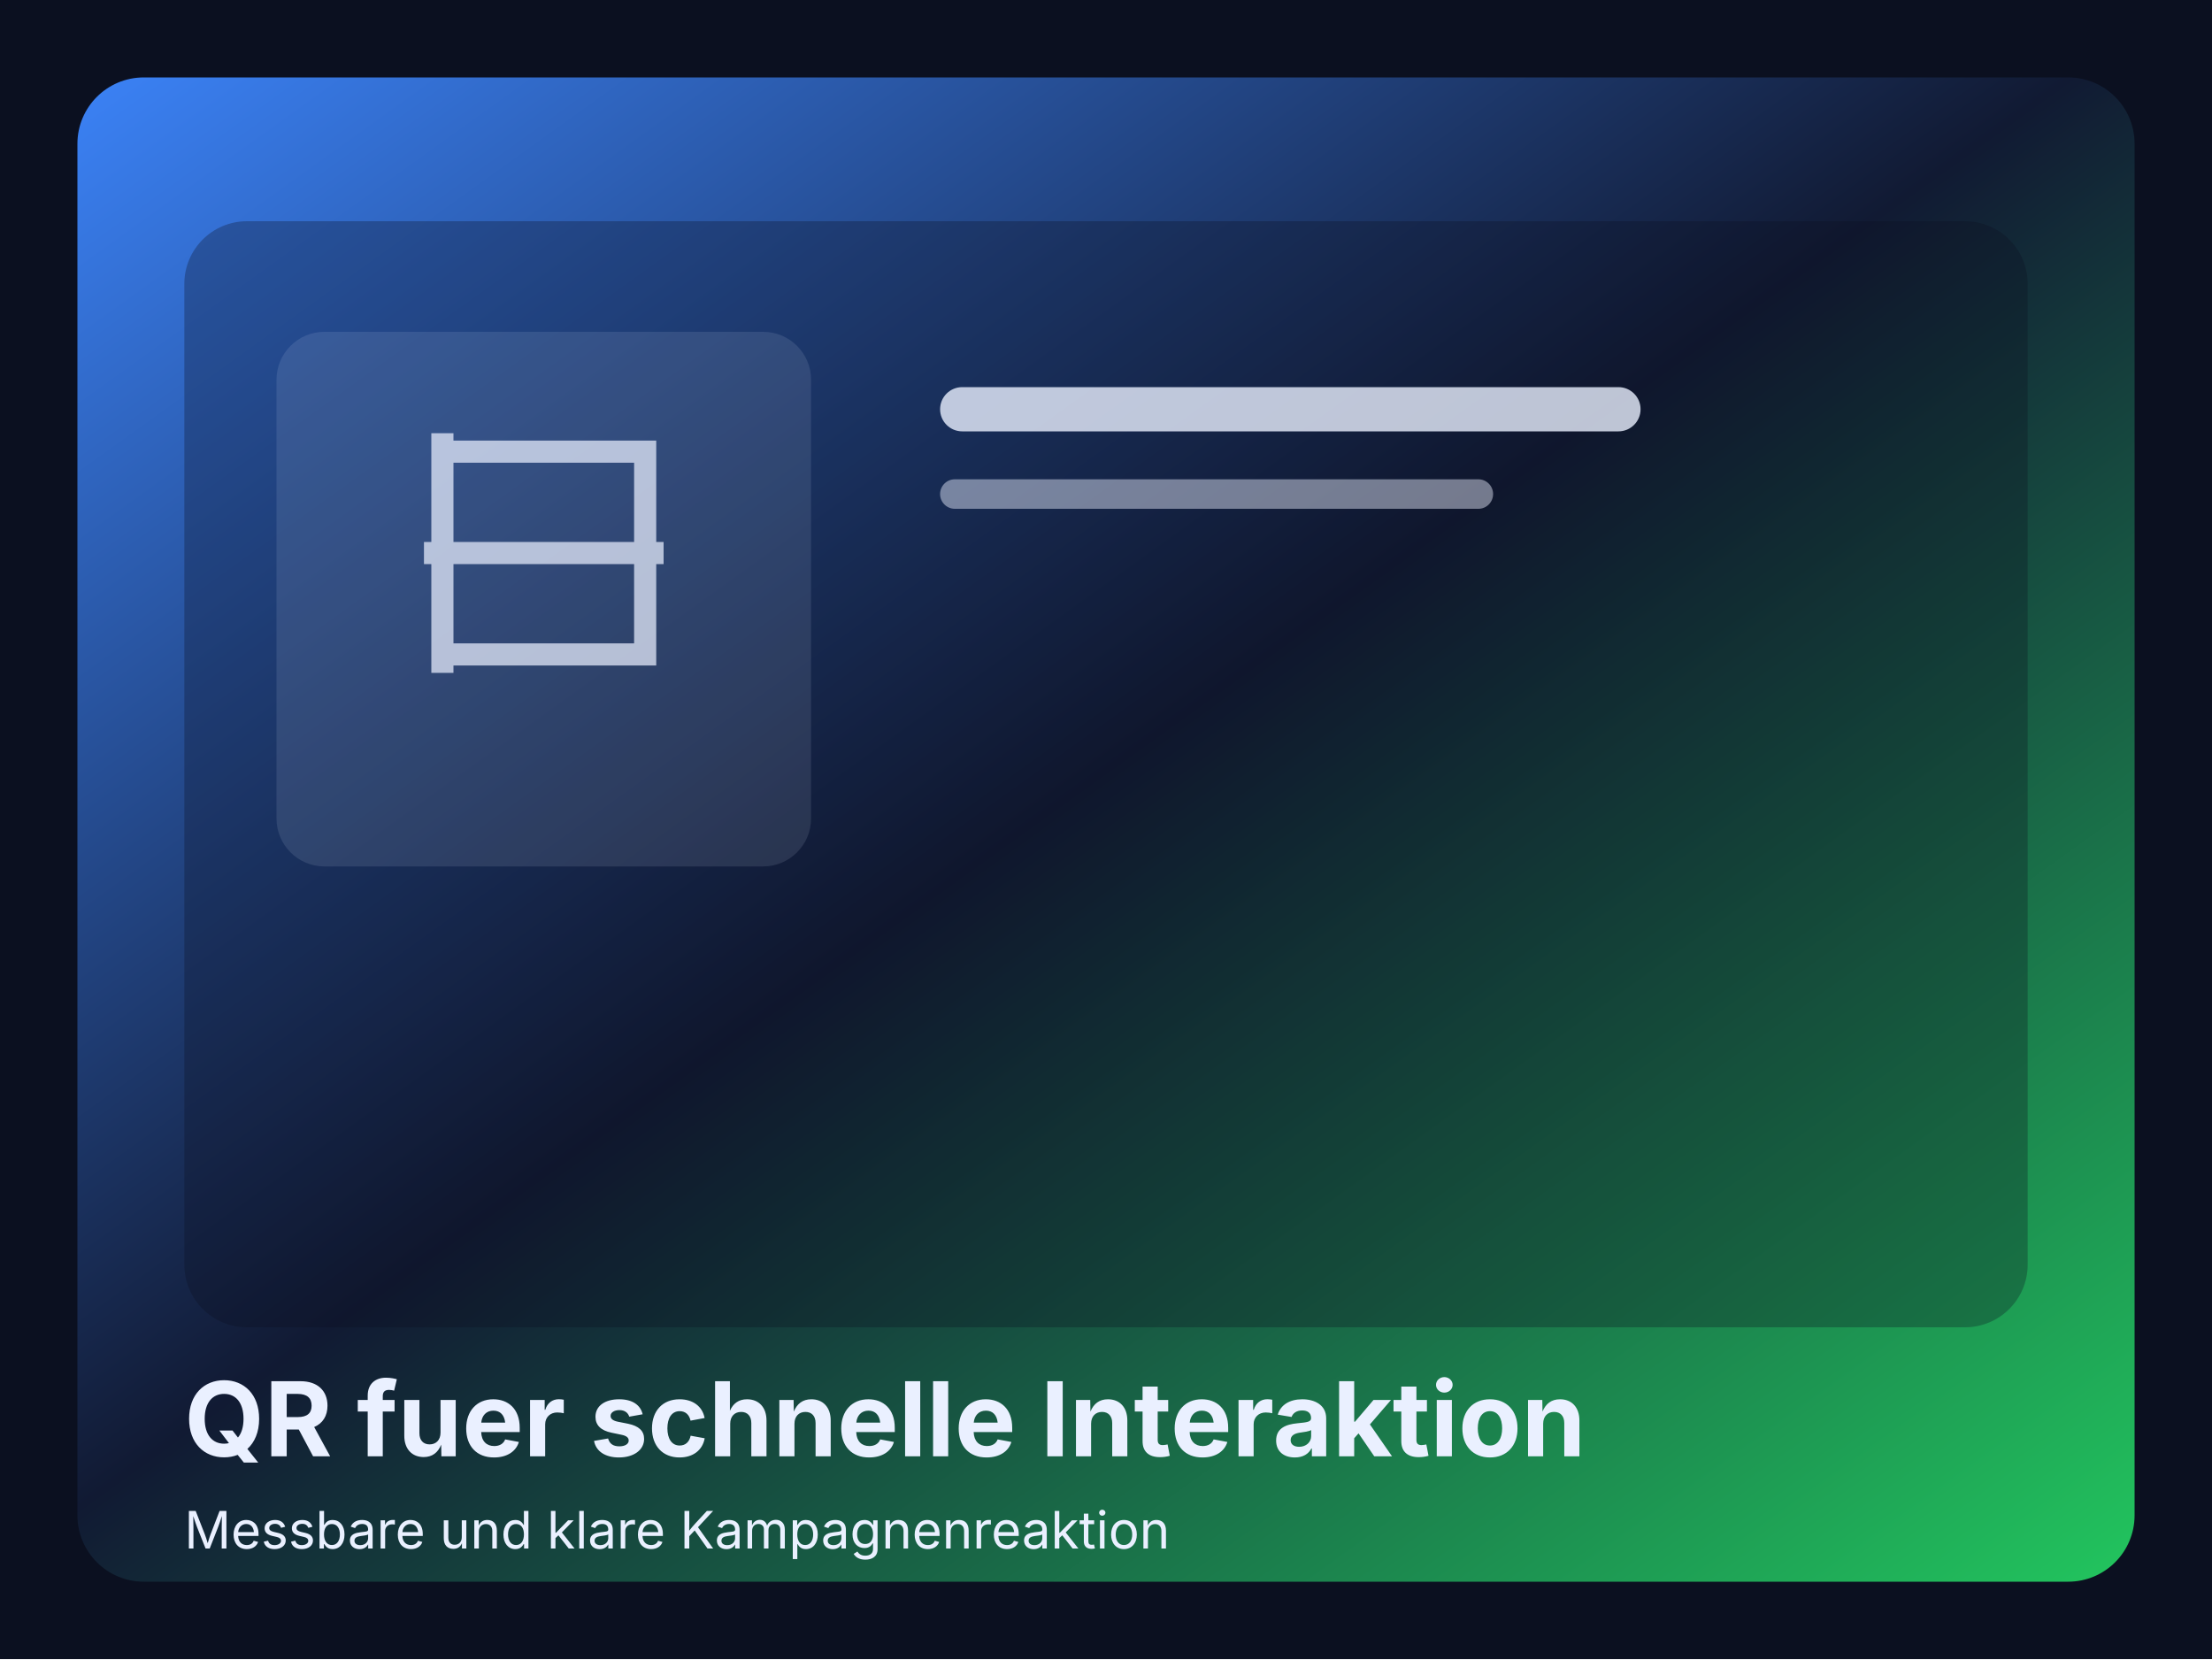
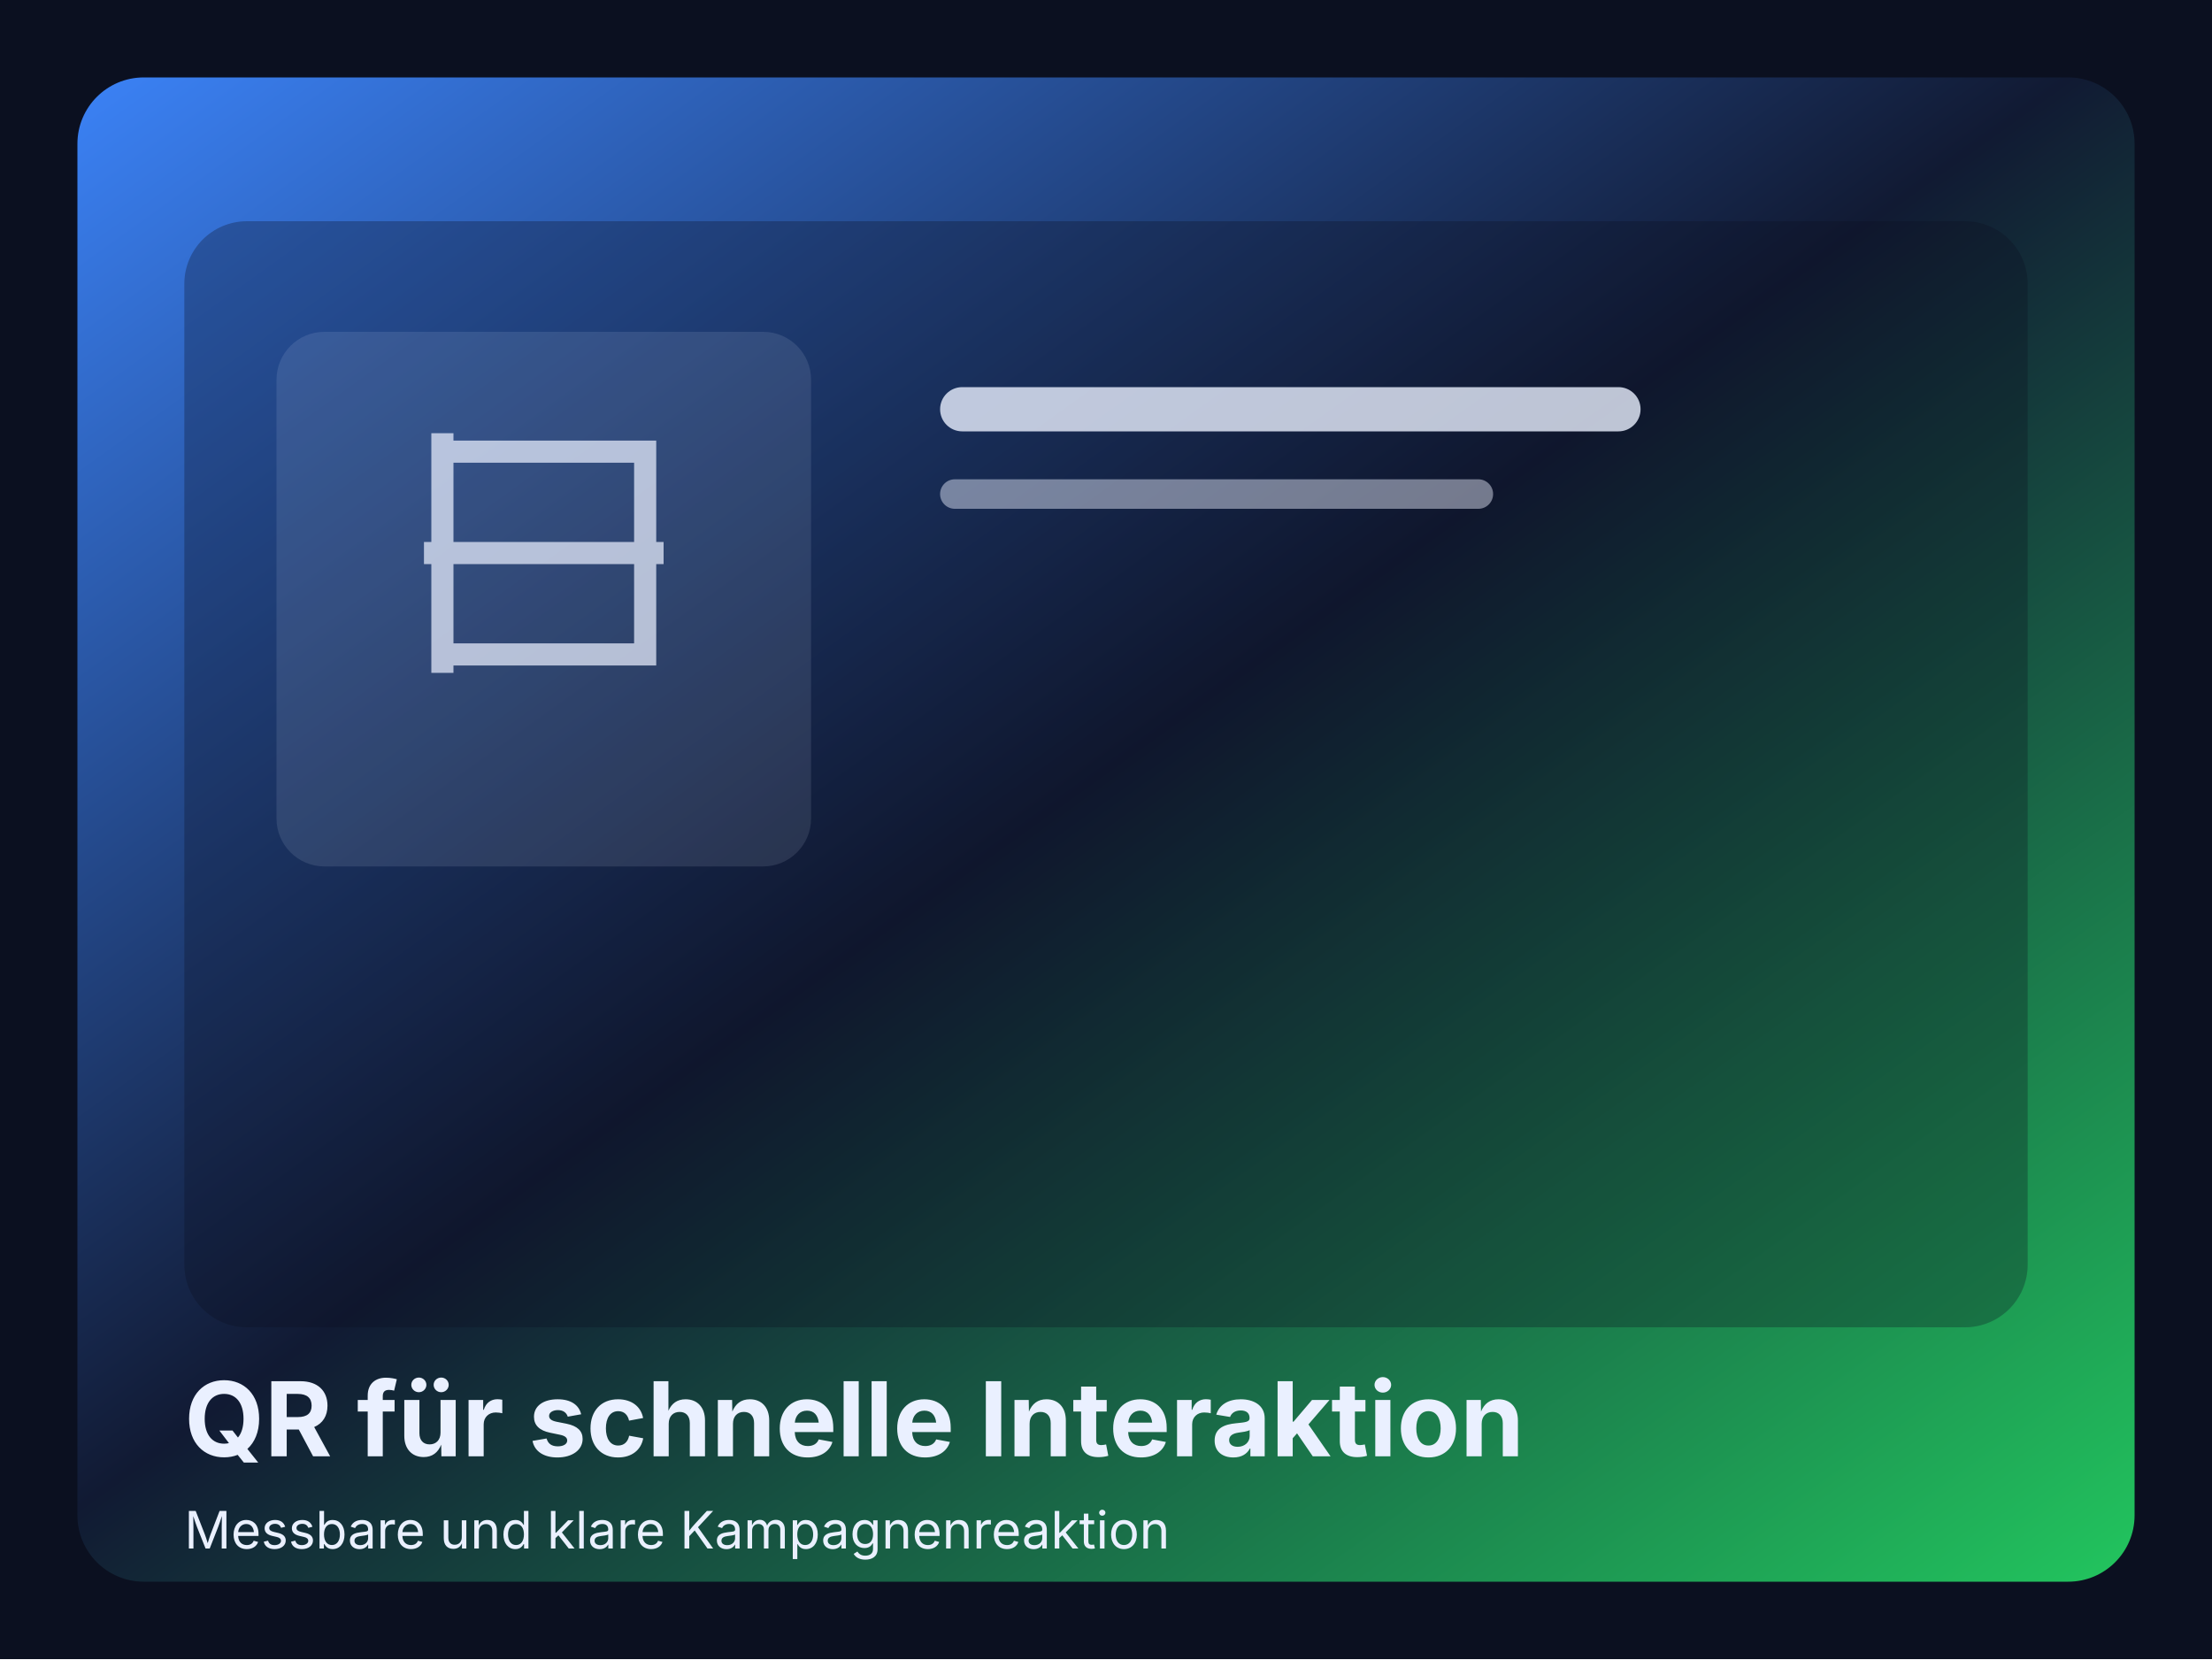
<svg xmlns="http://www.w3.org/2000/svg" viewBox="0 0 1200 900">
  <defs>
    <linearGradient id="bg" x1="0" x2="1" y1="0" y2="1">
      <stop offset="0%" stop-color="#3B82F6" />
      <stop offset="48%" stop-color="#111A33" />
      <stop offset="100%" stop-color="#22C55E" />
    </linearGradient>
  </defs>
  <rect width="1200" height="900" fill="#0B1020" />
  <rect x="42" y="42" width="1116" height="816" rx="36" fill="url(#bg)" />
  <rect x="100" y="120" width="1000" height="600" rx="34" fill="rgba(11,16,32,0.3)" />
  <rect x="150" y="180" width="290" height="290" rx="26" fill="rgba(234,240,255,0.11)" />
  <path d="M240 245h110v110H240zM240 235v130M230 300h130" fill="none" stroke="rgba(234,240,255,0.72)" stroke-width="12" />
  <rect x="510" y="210" width="380" height="24" rx="12" fill="rgba(234,240,255,0.8)" />
  <rect x="510" y="260" width="300" height="16" rx="8" fill="rgba(234,240,255,0.46)" />
-   <text x="100" y="790" fill="#EAF0FF" font-size="56" font-family="Inter, Arial, sans-serif" font-weight="700">QR fuer schnelle Interaktion</text>
+   <text x="100" y="790" fill="#EAF0FF" font-size="56" font-family="Inter, Arial, sans-serif" font-weight="700">QR für schnelle Interaktion</text>
  <text x="100" y="840" fill="#EAF0FF" font-size="28" font-family="Inter, Arial, sans-serif">Messbare und klare Kampagnenreaktion</text>
</svg>
